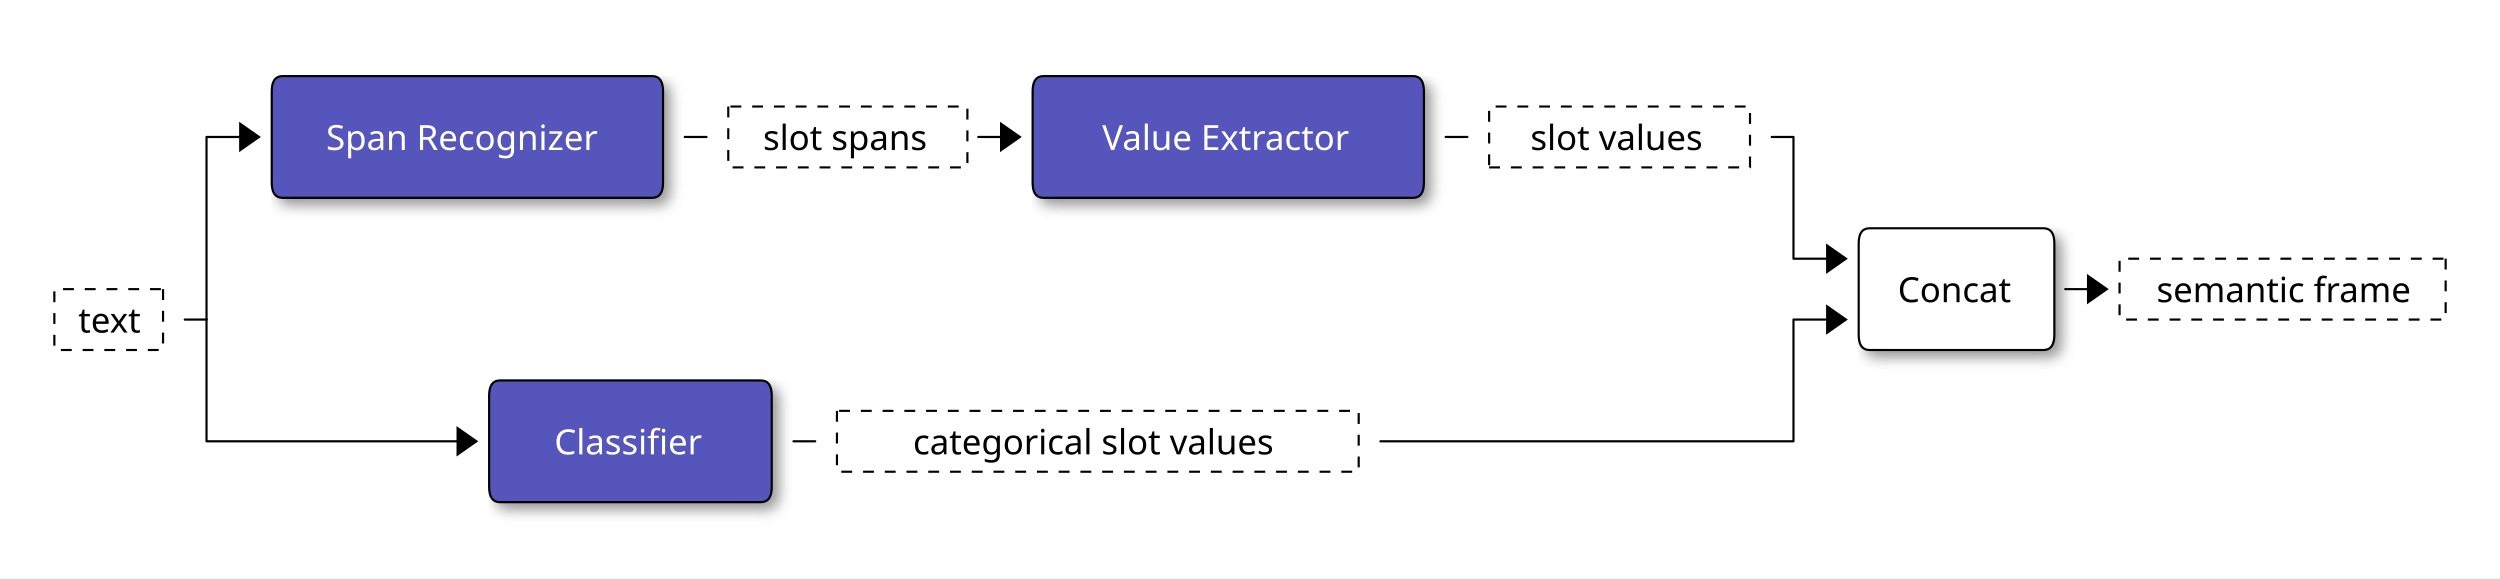
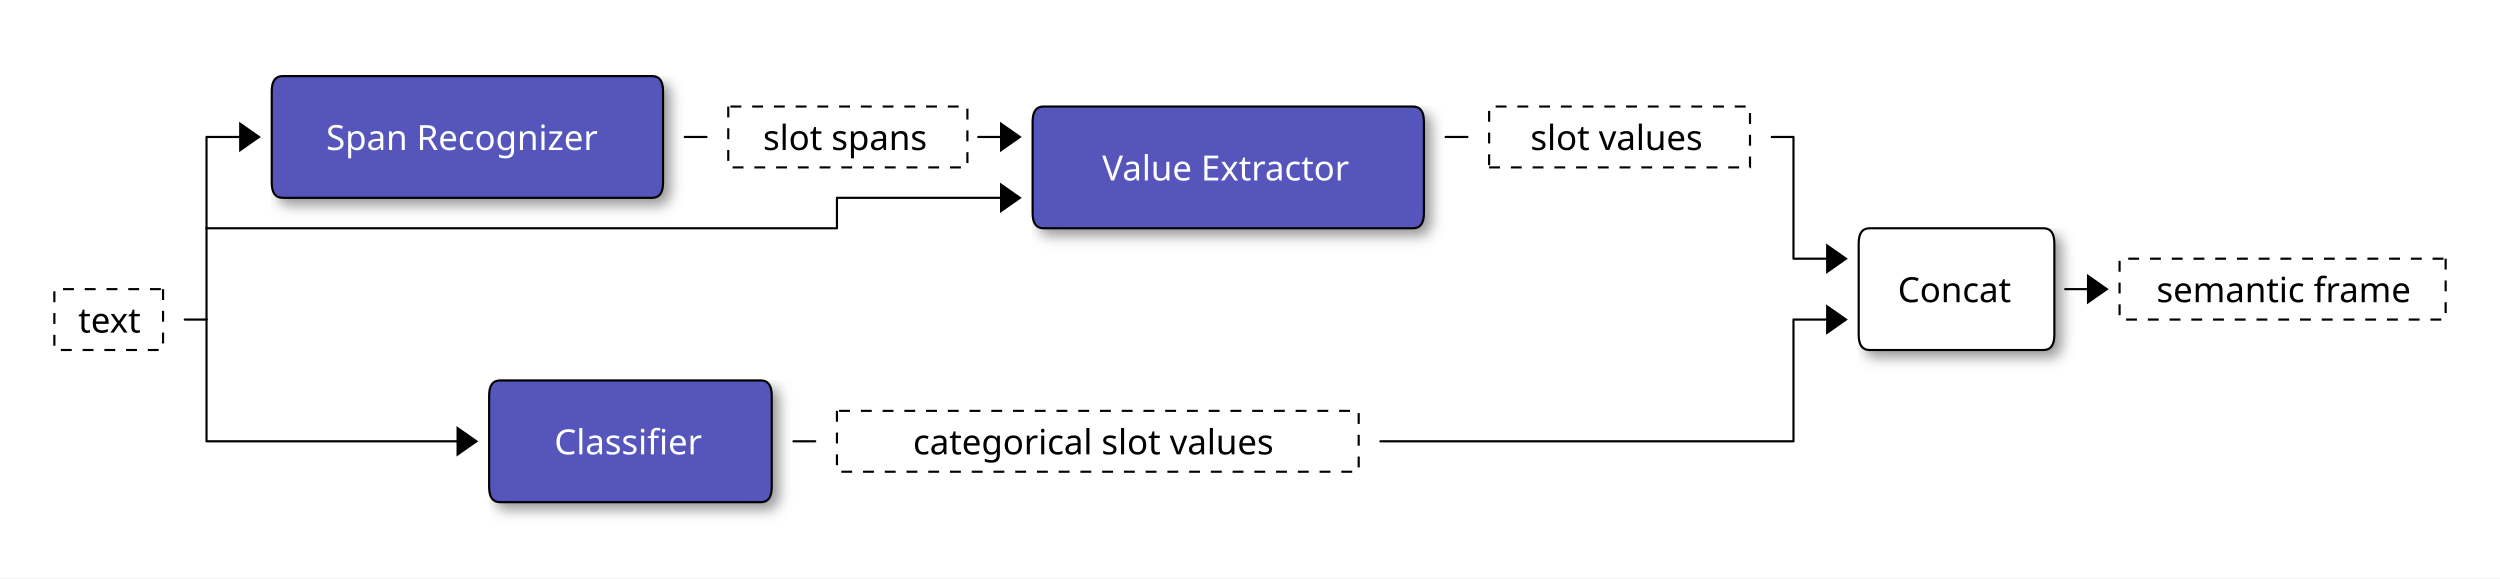
<svg xmlns="http://www.w3.org/2000/svg" width="1150" height="266" viewBox="0 0 1150 266" version="1.0" shape-rendering="geometricPrecision">
  <defs>
    <style type="text/css">@font-face {
  font-family: sans-serif;
}</style>
    <filter id="shadowBlur" x="0" y="0" width="200%" height="200%">
      <feOffset in="SourceGraphic" dx="3" dy="3" result="offOut" />
      <feGaussianBlur in="offOut" stdDeviation="3" />
    </filter>
  </defs>
  <g stroke-width="1" stroke-linecap="square" stroke-linejoin="round">
    <rect x="0" y="0" width="1150" height="266" style="fill: #ffffff" />
    <path stroke="#969696" fill="#969696" filter="url(#shadowBlur)" d="M300.0 35.0 Q305.0 35.0 305.0 42.0 L305.0 84.0 Q305.0 91.0 300.0 91.0 L130.0 91.0 L130.0 91.0 Q125.0 91.0 125.0 84.0 L125.0 42.0 L125.0 42.0 Q125.0 35.0 130.0 35.0 L300.0 35.0 z" />
-     <path stroke="#969696" fill="#969696" filter="url(#shadowBlur)" d="M650.0 35.0 Q655.0 35.0 655.0 42.0 L655.0 84.0 Q655.0 91.0 650.0 91.0 L480.0 91.0 L480.0 91.0 Q475.0 91.0 475.0 84.0 L475.0 42.0 L475.0 42.0 Q475.0 35.0 480.0 35.0 L650.0 35.0 z" />
+     <path stroke="#969696" fill="#969696" filter="url(#shadowBlur)" d="M650.0 49.0 Q655.0 49.0 655.0 56.0 L655.0 98.0 Q655.0 105.0 650.0 105.0 L480.0 105.0 L480.0 105.0 Q475.0 105.0 475.0 98.0 L475.0 56.0 L475.0 56.0 Q475.0 49.0 480.0 49.0 L650.0 49.0 z" />
    <path stroke="#969696" fill="#969696" filter="url(#shadowBlur)" d="M350.0 175.0 Q355.0 175.0 355.0 182.0 L355.0 224.0 Q355.0 231.0 350.0 231.0 L230.0 231.0 L230.0 231.0 Q225.0 231.0 225.0 224.0 L225.0 182.0 L225.0 182.0 Q225.0 175.0 230.0 175.0 L350.0 175.0 z" />
    <path stroke="#969696" fill="#969696" filter="url(#shadowBlur)" d="M940.0 105.0 Q945.0 105.0 945.0 112.0 L945.0 154.0 Q945.0 161.0 940.0 161.0 L860.0 161.0 L860.0 161.0 Q855.0 161.0 855.0 154.0 L855.0 112.0 L855.0 112.0 Q855.0 105.0 860.0 105.0 L940.0 105.0 z" />
    <path stroke="#000000" stroke-width="1.0" stroke-linecap="round" stroke-linejoin="round" fill="#5555bb" d="M300.0 35.0 Q305.0 35.0 305.0 42.0 L305.0 84.0 Q305.0 91.0 300.0 91.0 L130.0 91.0 L130.0 91.0 Q125.0 91.0 125.0 84.0 L125.0 42.0 L125.0 42.0 Q125.0 35.0 130.0 35.0 L300.0 35.0 z" />
-     <path stroke="#000000" stroke-width="1.0" stroke-linecap="round" stroke-linejoin="round" fill="#5555bb" d="M650.0 35.0 Q655.0 35.0 655.0 42.0 L655.0 84.0 Q655.0 91.0 650.0 91.0 L480.0 91.0 L480.0 91.0 Q475.0 91.0 475.0 84.0 L475.0 42.0 L475.0 42.0 Q475.0 35.0 480.0 35.0 L650.0 35.0 z" />
+     <path stroke="#000000" stroke-width="1.0" stroke-linecap="round" stroke-linejoin="round" fill="#5555bb" d="M650.0 49.0 Q655.0 49.0 655.0 56.0 L655.0 98.0 Q655.0 105.0 650.0 105.0 L480.0 105.0 L480.0 105.0 Q475.0 105.0 475.0 98.0 L475.0 56.0 L475.0 56.0 Q475.0 49.0 480.0 49.0 L650.0 49.0 z" />
    <path stroke="#000000" stroke-width="1.0" stroke-linecap="round" stroke-linejoin="round" fill="#5555bb" d="M350.0 175.0 Q355.0 175.0 355.0 182.0 L355.0 224.0 Q355.0 231.0 350.0 231.0 L230.0 231.0 L230.0 231.0 Q225.0 231.0 225.0 224.0 L225.0 182.0 L225.0 182.0 Q225.0 175.0 230.0 175.0 L350.0 175.0 z" />
    <path stroke="#000000" stroke-width="1.0" stroke-dasharray="5,5" stroke-miterlimit="0" stroke-linecap="butt" stroke-linejoin="round" fill="white" d="M385.0 189.0 L385.0 217.0 L625.0 217.0 L625.0 189.0 z" />
    <path stroke="#000000" stroke-width="1.0" stroke-linecap="round" stroke-linejoin="round" fill="white" d="M940.0 105.0 Q945.0 105.0 945.0 112.0 L945.0 154.0 Q945.0 161.0 940.0 161.0 L860.0 161.0 L860.0 161.0 Q855.0 161.0 855.0 154.0 L855.0 112.0 L855.0 112.0 Q855.0 105.0 860.0 105.0 L940.0 105.0 z" />
    <path stroke="#000000" stroke-width="1.0" stroke-linecap="round" stroke-linejoin="round" fill="none" d="M845.0 147.0 L825.0 147.0 L825.0 203.0 L635.0 203.0 " />
    <path stroke="#000000" stroke-width="1.0" stroke-dasharray="5,5" stroke-miterlimit="0" stroke-linecap="butt" stroke-linejoin="round" fill="white" d="M1125.0 119.0 L1125.0 147.0 L975.0 147.0 L975.0 119.0 z" />
    <path stroke="#000000" stroke-width="1.0" stroke-dasharray="5,5" stroke-miterlimit="0" stroke-linecap="butt" stroke-linejoin="round" fill="white" d="M685.0 77.0 L805.0 77.0 L805.0 49.0 L685.0 49.0 z" />
    <path stroke="#000000" stroke-width="1.0" stroke-linecap="round" stroke-linejoin="round" fill="none" d="M95.0 147.0 L95.0 203.0 L215.0 203.0 " />
    <path stroke="#000000" stroke-width="1.0" stroke-dasharray="5,5" stroke-miterlimit="0" stroke-linecap="butt" stroke-linejoin="round" fill="white" d="M335.0 49.0 L335.0 77.0 L445.0 77.0 L445.0 49.0 z" />
+     <path stroke="#000000" stroke-width="1.0" stroke-linecap="round" stroke-linejoin="round" fill="none" d="M95.0 105.0 L385.0 105.0 L385.0 91.0 L465.0 91.0 " />
    <path stroke="#000000" stroke-width="1.0" stroke-dasharray="5,5" stroke-miterlimit="0" stroke-linecap="butt" stroke-linejoin="round" fill="white" d="M75.0 133.0 L75.0 161.0 L25.0 161.0 L25.0 133.0 z" />
-     <path stroke="#000000" stroke-width="1.0" stroke-linecap="round" stroke-linejoin="round" fill="none" d="M95.0 147.0 L95.0 63.0 L115.0 63.0 " />
+     <path stroke="#000000" stroke-width="1.0" stroke-linecap="round" stroke-linejoin="round" fill="none" d="M95.0 105.0 L95.0 63.0 L115.0 63.0 " />
    <path stroke="#000000" stroke-width="1.0" stroke-linecap="round" stroke-linejoin="round" fill="none" d="M815.0 63.0 L825.0 63.0 L825.0 119.0 L845.0 119.0 " />
    <path stroke="none" stroke-width="1.0" stroke-linecap="round" stroke-linejoin="round" fill="#000000" d="M110.0 56.0 L120.0 63.0 L110.0 70.0 z" />
    <path stroke="none" stroke-width="1.0" stroke-linecap="round" stroke-linejoin="round" fill="#000000" d="M460.0 56.0 L470.0 63.0 L460.0 70.0 z" />
+     <path stroke="none" stroke-width="1.0" stroke-linecap="round" stroke-linejoin="round" fill="#000000" d="M460.0 84.0 L470.0 91.0 L460.0 98.0 z" />
    <path stroke="none" stroke-width="1.0" stroke-linecap="round" stroke-linejoin="round" fill="#000000" d="M840.0 112.0 L850.0 119.0 L840.0 126.0 z" />
    <path stroke="none" stroke-width="1.0" stroke-linecap="round" stroke-linejoin="round" fill="#000000" d="M960.0 126.0 L970.0 133.0 L960.0 140.0 z" />
    <path stroke="none" stroke-width="1.0" stroke-linecap="round" stroke-linejoin="round" fill="#000000" d="M840.0 140.0 L850.0 147.0 L840.0 154.0 z" />
    <path stroke="none" stroke-width="1.0" stroke-linecap="round" stroke-linejoin="round" fill="#000000" d="M210.0 196.0 L220.0 203.0 L210.0 210.0 z" />
    <path stroke="#000000" stroke-width="1.0" stroke-linecap="round" stroke-linejoin="round" fill="none" d="M450.0 63.0 L465.0 63.0 " />
    <path stroke="#000000" stroke-width="1.0" stroke-linecap="round" stroke-linejoin="round" fill="none" d="M950.0 133.0 L965.0 133.0 " />
    <path stroke="#000000" stroke-width="1.0" stroke-linecap="round" stroke-linejoin="round" fill="none" d="M675.0 63.0 L665.0 63.0 " />
+     <path stroke="#000000" stroke-width="1.0" stroke-linecap="round" stroke-linejoin="round" fill="none" d="M95.0 147.0 L95.0 105.0 " />
    <path stroke="#000000" stroke-width="1.0" stroke-linecap="round" stroke-linejoin="round" fill="none" d="M85.0 147.0 L95.0 147.0 " />
    <path stroke="#000000" stroke-width="1.0" stroke-linecap="round" stroke-linejoin="round" fill="none" d="M325.0 63.0 L315.0 63.0 " />
    <path stroke="#000000" stroke-width="1.0" stroke-linecap="round" stroke-linejoin="round" fill="none" d="M375.0 203.0 L365.0 203.0 " />
    <text x="420" y="209" font-family="sans-serif" font-size="16" stroke="none" fill="#000000">categorical slot values</text>
    <text x="992" y="139" font-family="sans-serif" font-size="16" stroke="none" fill="#000000">semantic frame</text>
-     <text x="507" y="69" font-family="sans-serif" font-size="16" stroke="none" fill="#ffffff">Value Extractor</text>
    <text x="150" y="69" font-family="sans-serif" font-size="16" stroke="none" fill="#ffffff">Span Recognizer</text>
+     <text x="507" y="83" font-family="sans-serif" font-size="16" stroke="none" fill="#ffffff">Value Extractor</text>
    <text x="255" y="209" font-family="sans-serif" font-size="16" stroke="none" fill="#ffffff">Classifier</text>
    <text x="873" y="139" font-family="sans-serif" font-size="16" stroke="none" fill="#000000">Concat</text>
    <text x="704" y="69" font-family="sans-serif" font-size="16" stroke="none" fill="#000000">slot values</text>
    <text x="351" y="69" font-family="sans-serif" font-size="16" stroke="none" fill="#000000">slot spans</text>
    <text x="36" y="153" font-family="sans-serif" font-size="16" stroke="none" fill="#000000">text</text>
  </g>
</svg>
